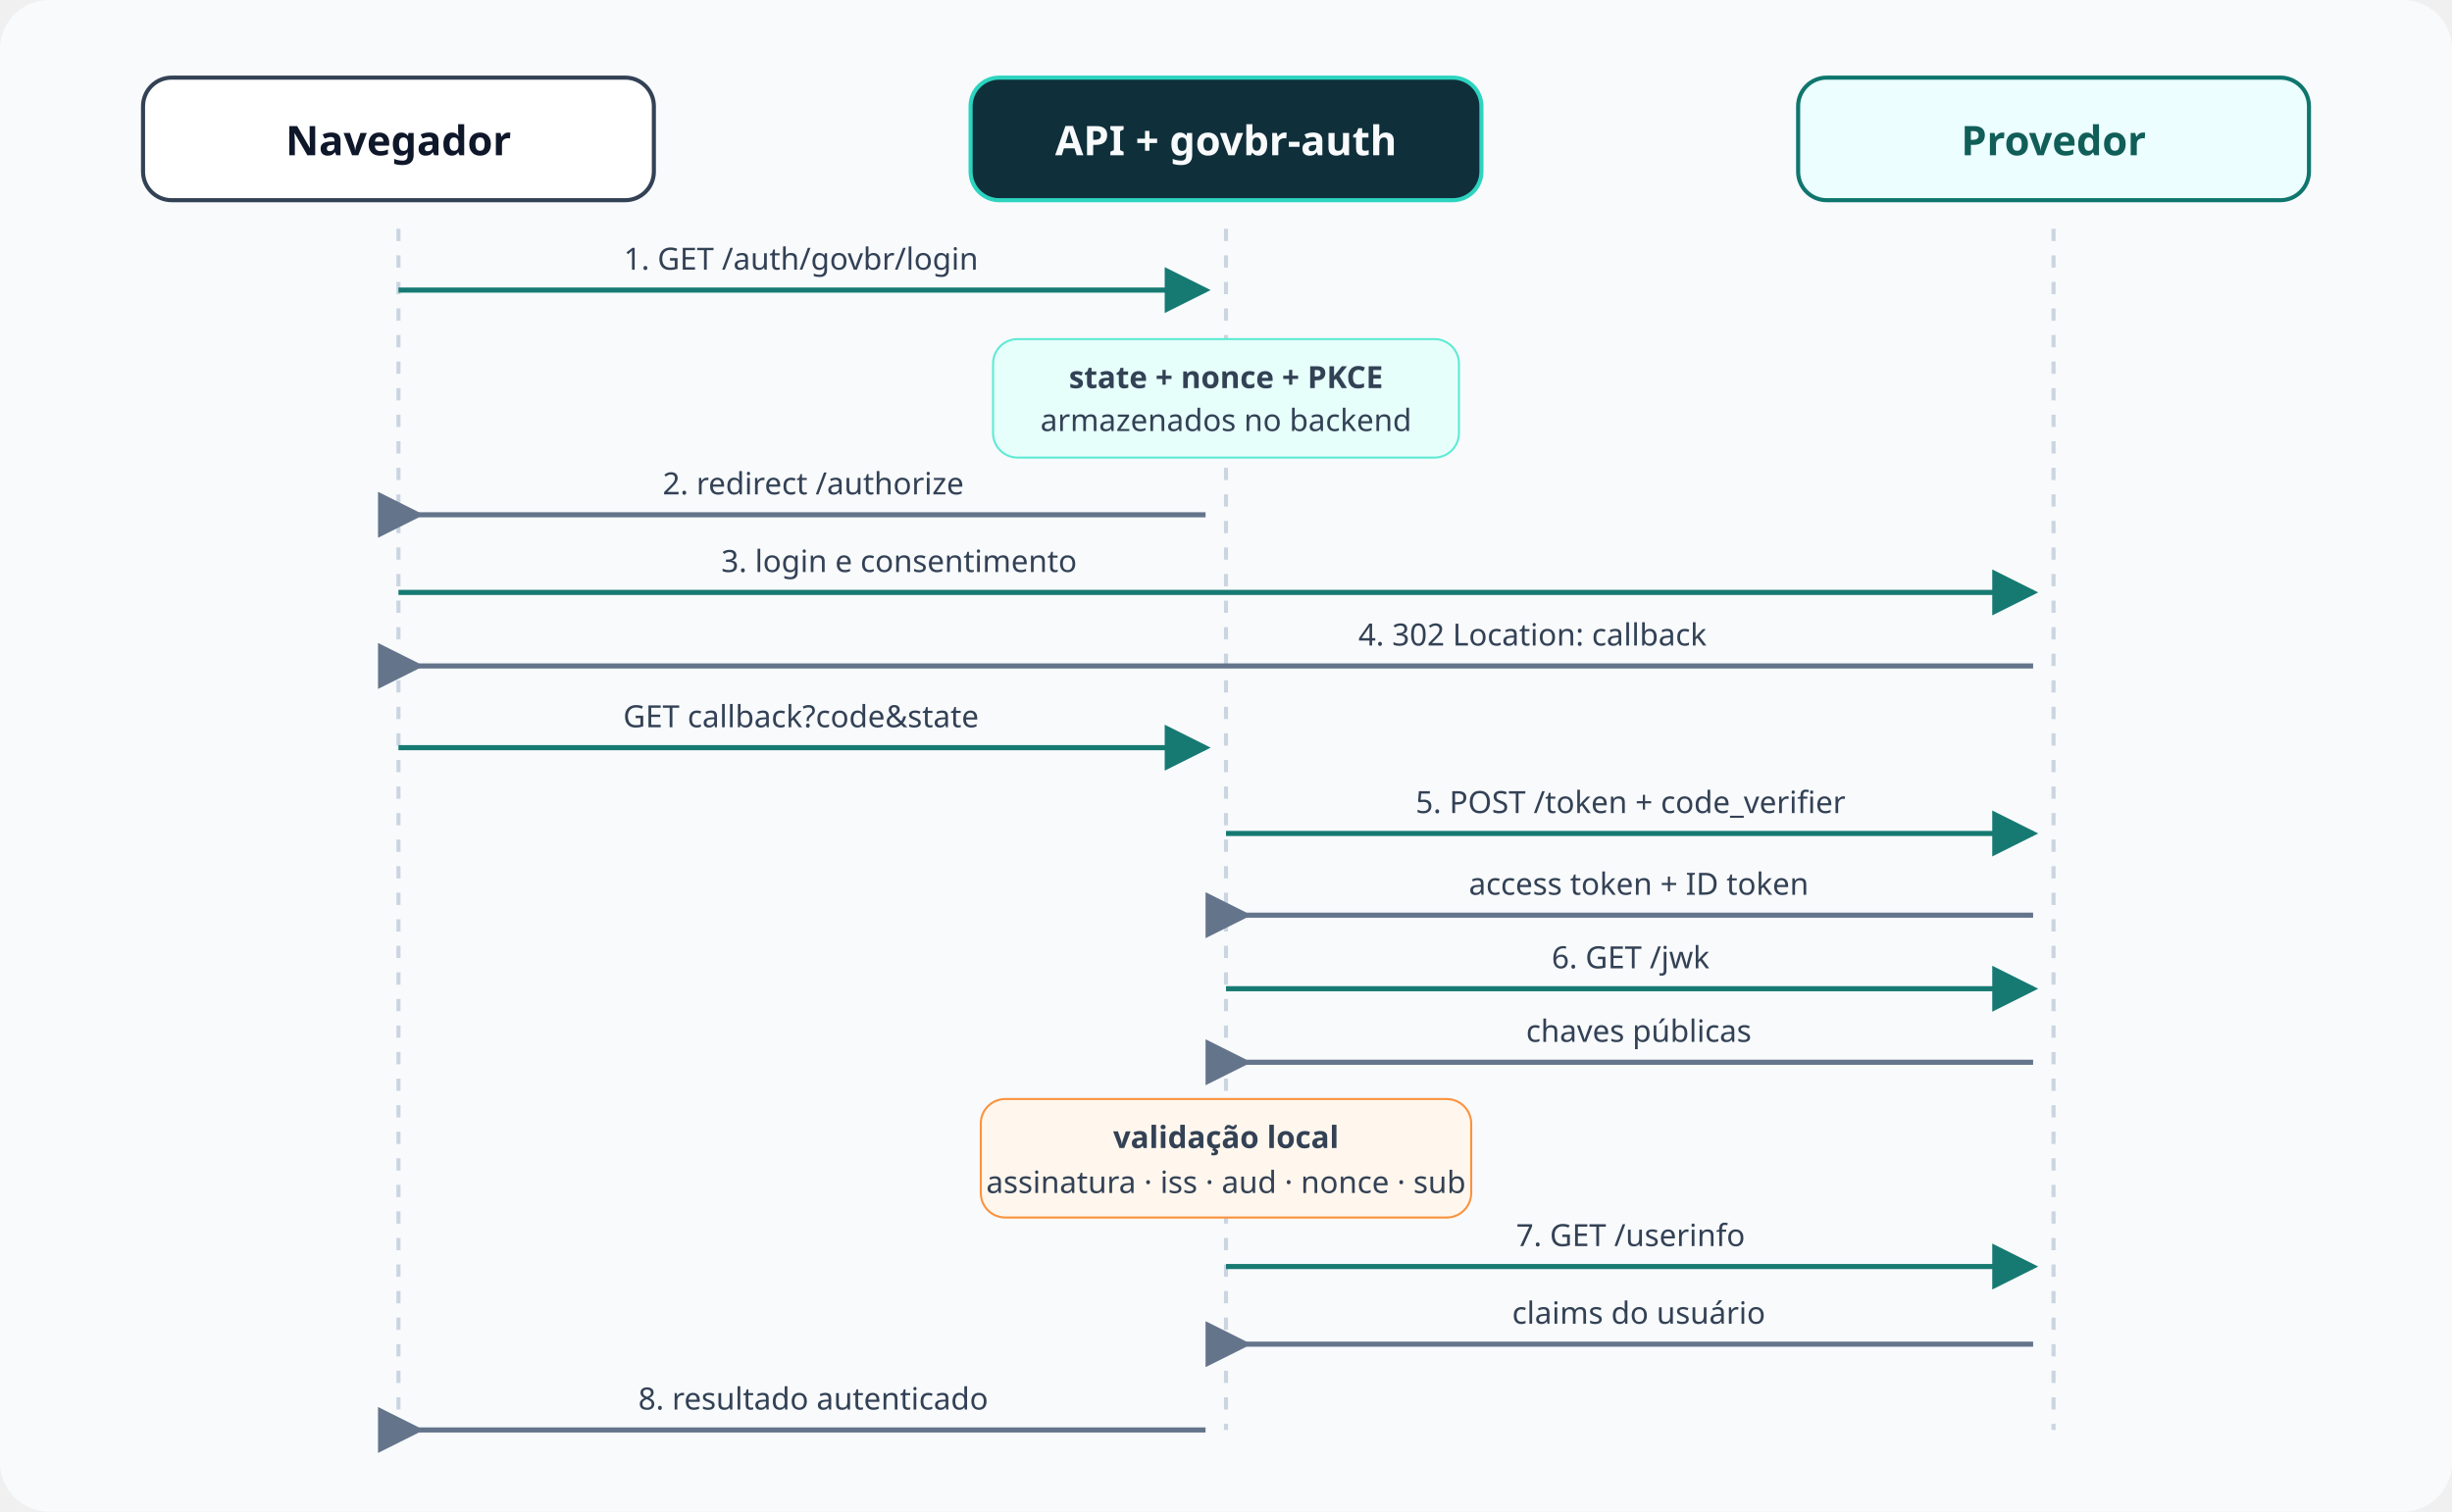
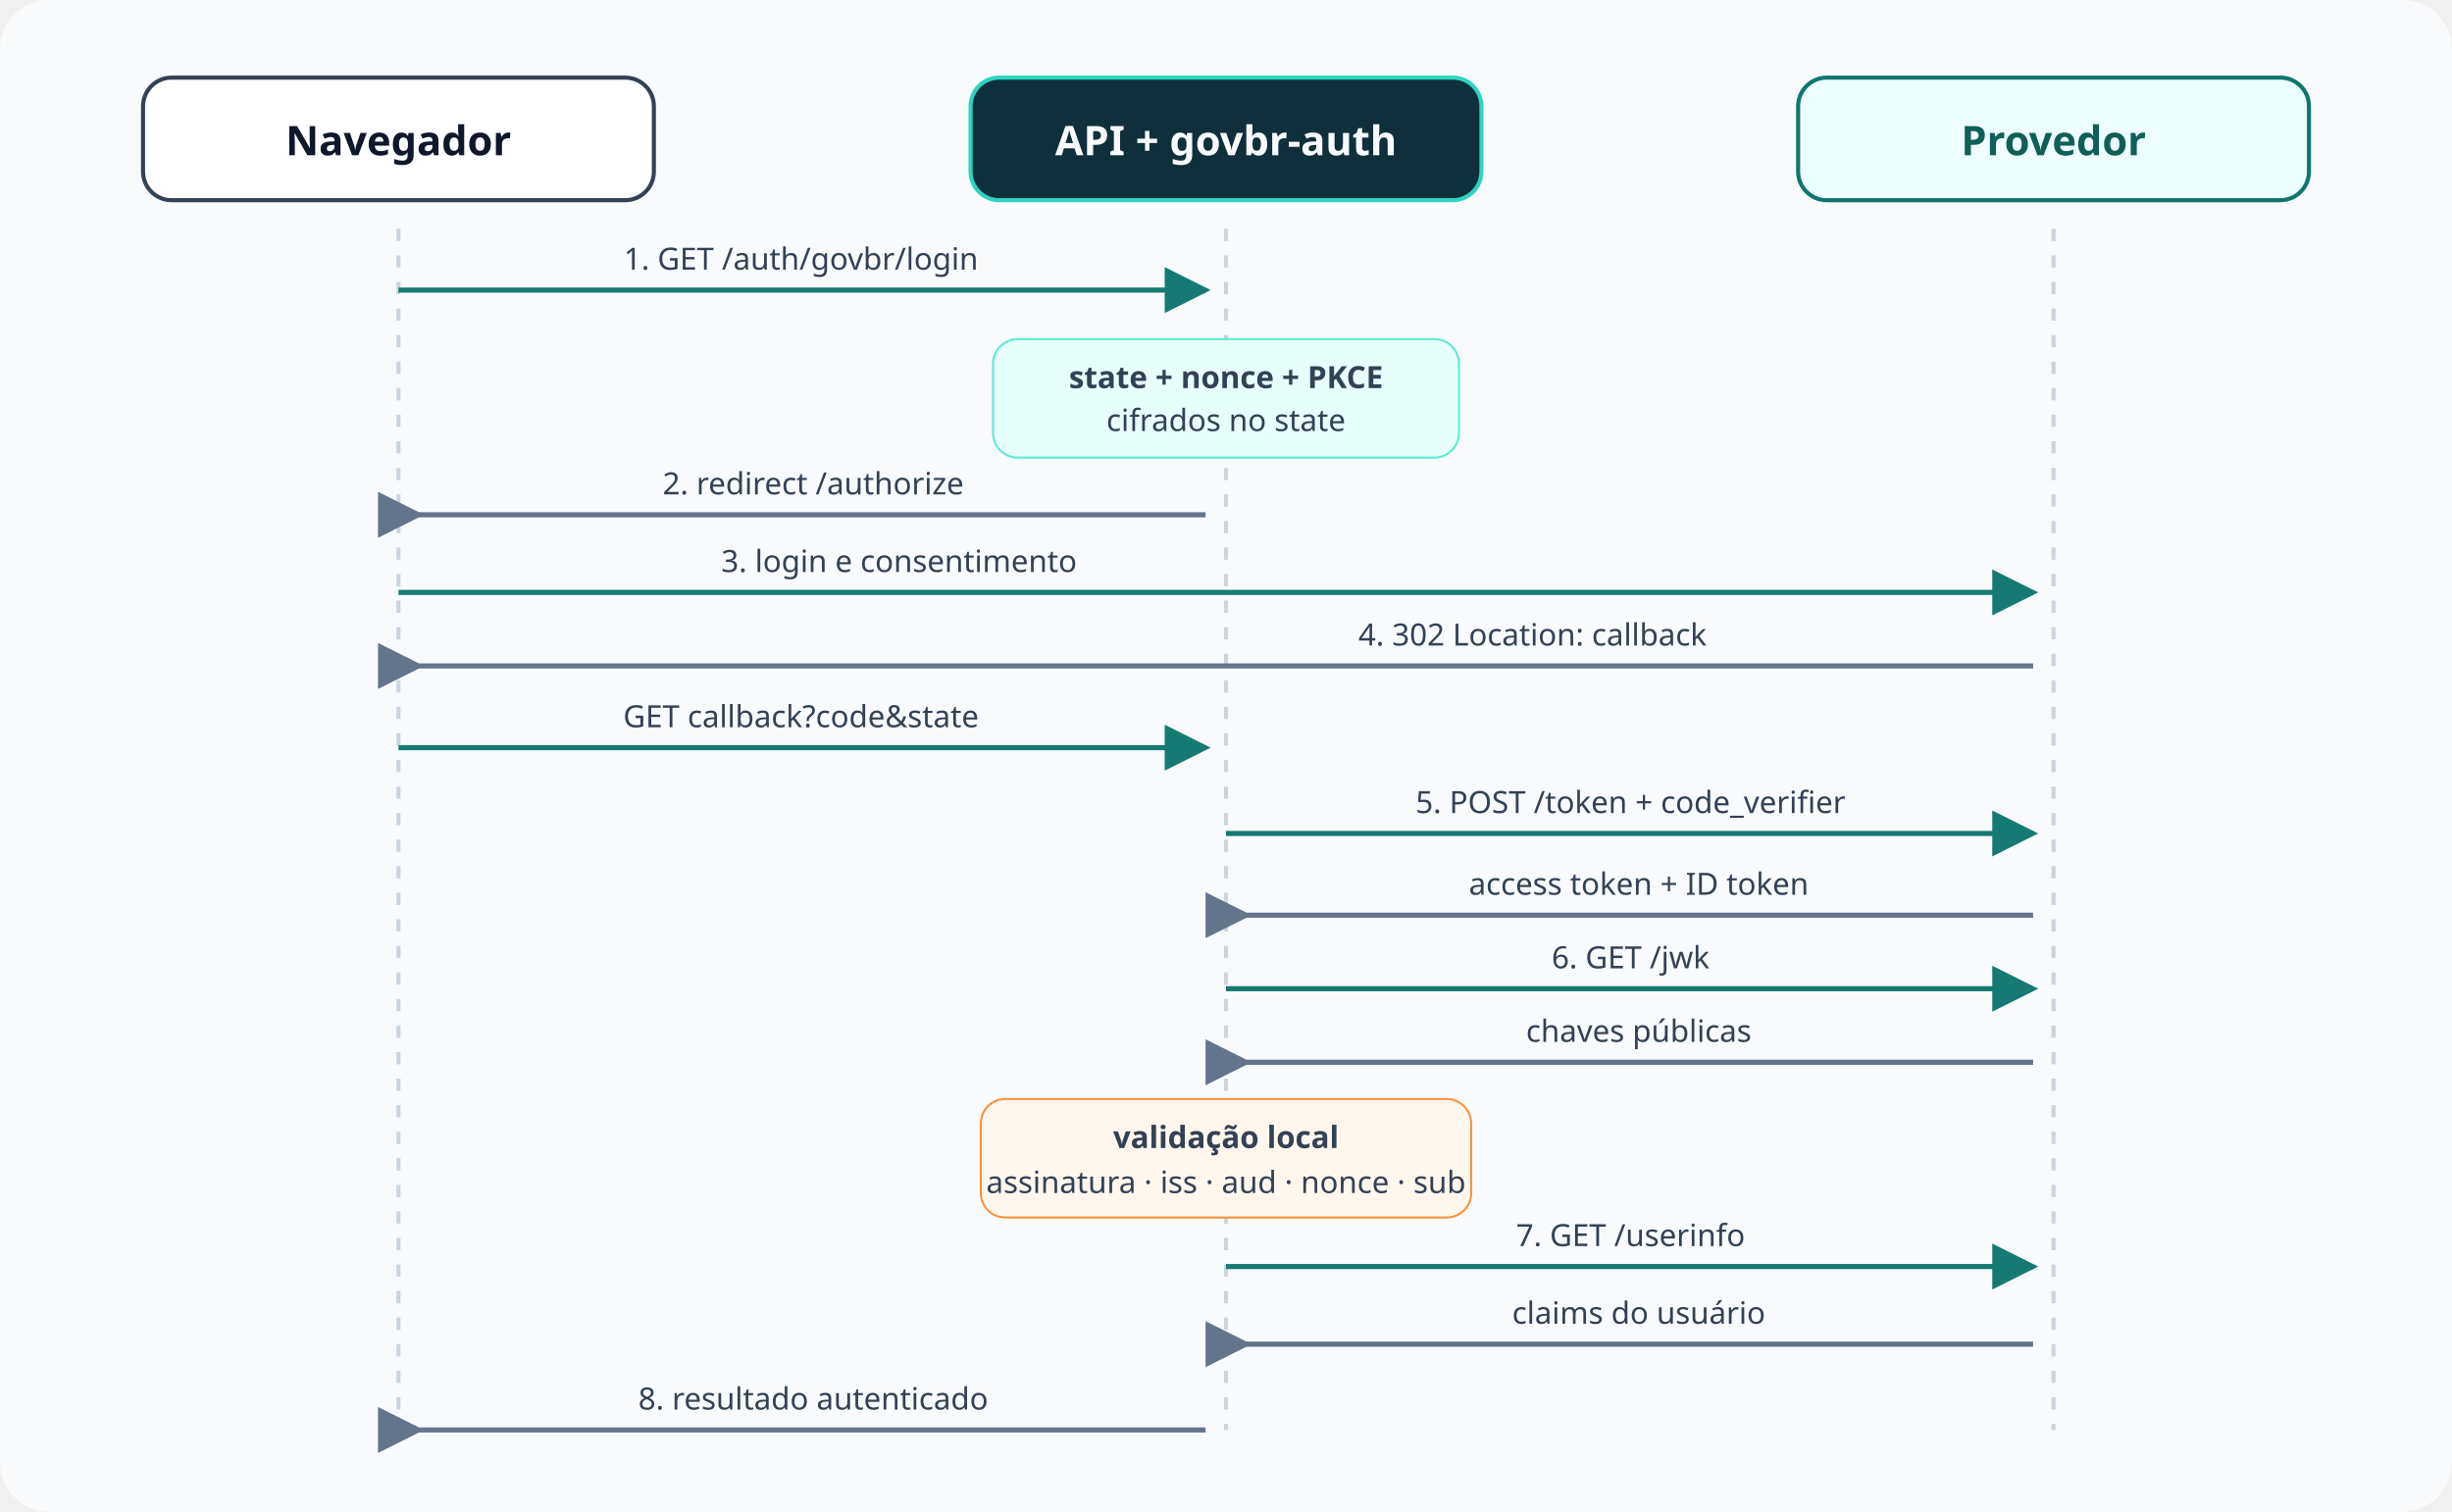
<svg xmlns="http://www.w3.org/2000/svg" width="1200" height="740" viewBox="0 0 1200 740" role="img" aria-labelledby="title desc">
  <defs>
    <marker id="arrow" markerWidth="9" markerHeight="9" refX="8" refY="4.5" orient="auto">
      <path d="M0 0L9 4.5L0 9Z" fill="#167a72" />
    </marker>
    <marker id="arrowBack" markerWidth="9" markerHeight="9" refX="1" refY="4.5" orient="auto">
      <path d="M9 0L0 4.5L9 9Z" fill="#64748b" />
    </marker>
  </defs>
  <rect width="1200" height="740" rx="24" fill="#f8fafc" />
  <g font-family="system-ui, sans-serif">
    <g font-size="20" font-weight="700" text-anchor="middle">
      <rect x="70" y="38" width="250" height="60" rx="14" fill="#ffffff" stroke="#334155" stroke-width="2" />
      <text x="195" y="76" fill="#0f172a">Navegador</text>
      <rect x="475" y="38" width="250" height="60" rx="14" fill="#0f2f3a" stroke="#2dd4bf" stroke-width="2" />
      <text x="600" y="76" fill="#f8fafc">API + govbr-auth</text>
      <rect x="880" y="38" width="250" height="60" rx="14" fill="#ecfeff" stroke="#0f766e" stroke-width="2" />
      <text x="1005" y="76" fill="#115e59">Provedor</text>
    </g>
    <g stroke="#cbd5e1" stroke-width="2" stroke-dasharray="6 7">
      <path d="M195 112V700" />
      <path d="M600 112V700" />
      <path d="M1005 112V700" />
    </g>
    <g font-size="15" fill="#334155">
      <path d="M195 142H590" stroke="#167a72" stroke-width="2.5" marker-end="url(#arrow)" />
      <text x="392" y="132" text-anchor="middle">1. GET /auth/govbr/login</text>
      <rect x="486" y="166" width="228" height="58" rx="12" fill="#e6fffb" stroke="#5eead4" />
      <text x="600" y="190" text-anchor="middle" font-weight="700">state + nonce + PKCE</text>
-       <text x="600" y="211" text-anchor="middle">armazenados no backend</text>
+       <text x="600" y="211" text-anchor="middle">cifrados no state</text>
      <path d="M590 252H205" stroke="#64748b" stroke-width="2.5" marker-end="url(#arrowBack)" />
      <text x="398" y="242" text-anchor="middle">2. redirect /authorize</text>
      <path d="M195 290H995" stroke="#167a72" stroke-width="2.5" marker-end="url(#arrow)" />
      <text x="440" y="280" text-anchor="middle">3. login e consentimento</text>
      <path d="M995 326H205" stroke="#64748b" stroke-width="2.5" marker-end="url(#arrowBack)" />
      <text x="750" y="316" text-anchor="middle">4. 302 Location: callback</text>
      <path d="M195 366H590" stroke="#167a72" stroke-width="2.5" marker-end="url(#arrow)" />
      <text x="392" y="356" text-anchor="middle">GET callback?code&amp;state</text>
      <path d="M600 408H995" stroke="#167a72" stroke-width="2.5" marker-end="url(#arrow)" />
      <text x="798" y="398" text-anchor="middle">5. POST /token + code_verifier</text>
      <path d="M995 448H610" stroke="#64748b" stroke-width="2.5" marker-end="url(#arrowBack)" />
      <text x="802" y="438" text-anchor="middle">access token + ID token</text>
      <path d="M600 484H995" stroke="#167a72" stroke-width="2.5" marker-end="url(#arrow)" />
      <text x="798" y="474" text-anchor="middle">6. GET /jwk</text>
      <path d="M995 520H610" stroke="#64748b" stroke-width="2.5" marker-end="url(#arrowBack)" />
      <text x="802" y="510" text-anchor="middle">chaves públicas</text>
      <rect x="480" y="538" width="240" height="58" rx="12" fill="#fff7ed" stroke="#fb923c" />
      <text x="600" y="562" text-anchor="middle" font-weight="700">validação local</text>
      <text x="600" y="584" text-anchor="middle">assinatura · iss · aud · nonce · sub</text>
      <path d="M600 620H995" stroke="#167a72" stroke-width="2.5" marker-end="url(#arrow)" />
      <text x="798" y="610" text-anchor="middle">7. GET /userinfo</text>
      <path d="M995 658H610" stroke="#64748b" stroke-width="2.5" marker-end="url(#arrowBack)" />
      <text x="802" y="648" text-anchor="middle">claims do usuário</text>
      <path d="M590 700H205" stroke="#64748b" stroke-width="2.5" marker-end="url(#arrowBack)" />
      <text x="398" y="690" text-anchor="middle">8. resultado autenticado</text>
    </g>
  </g>
</svg>
